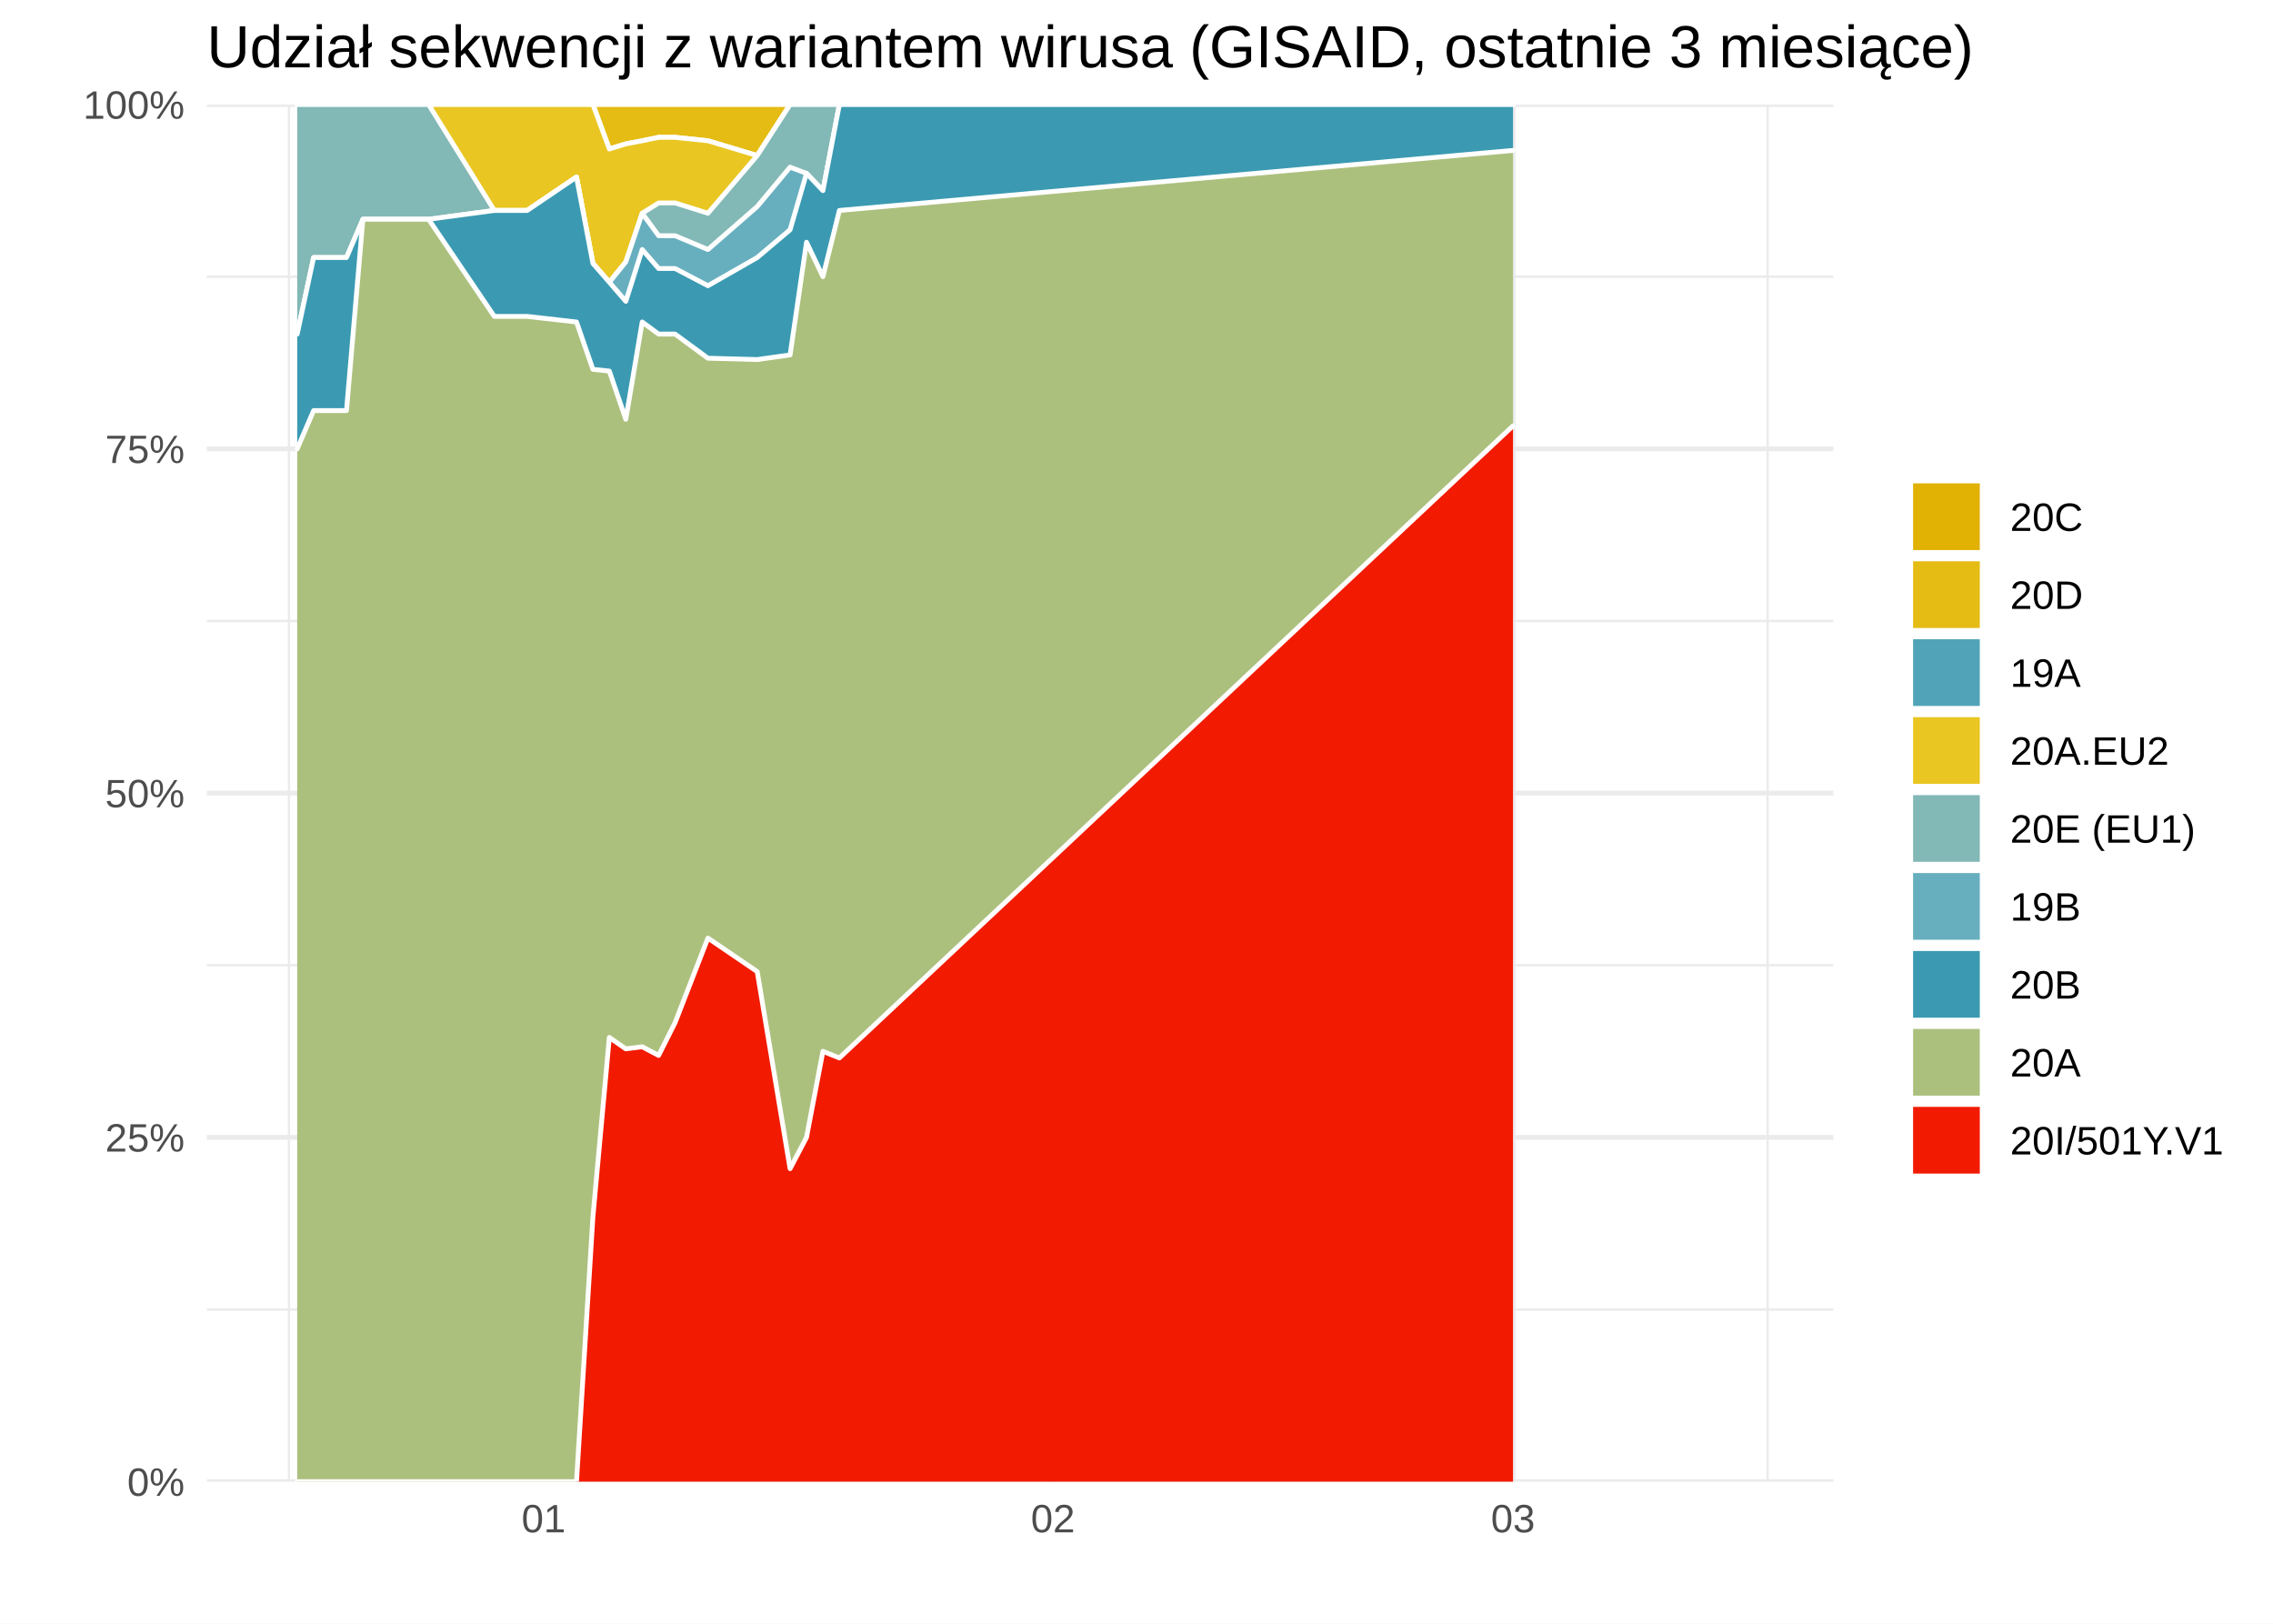
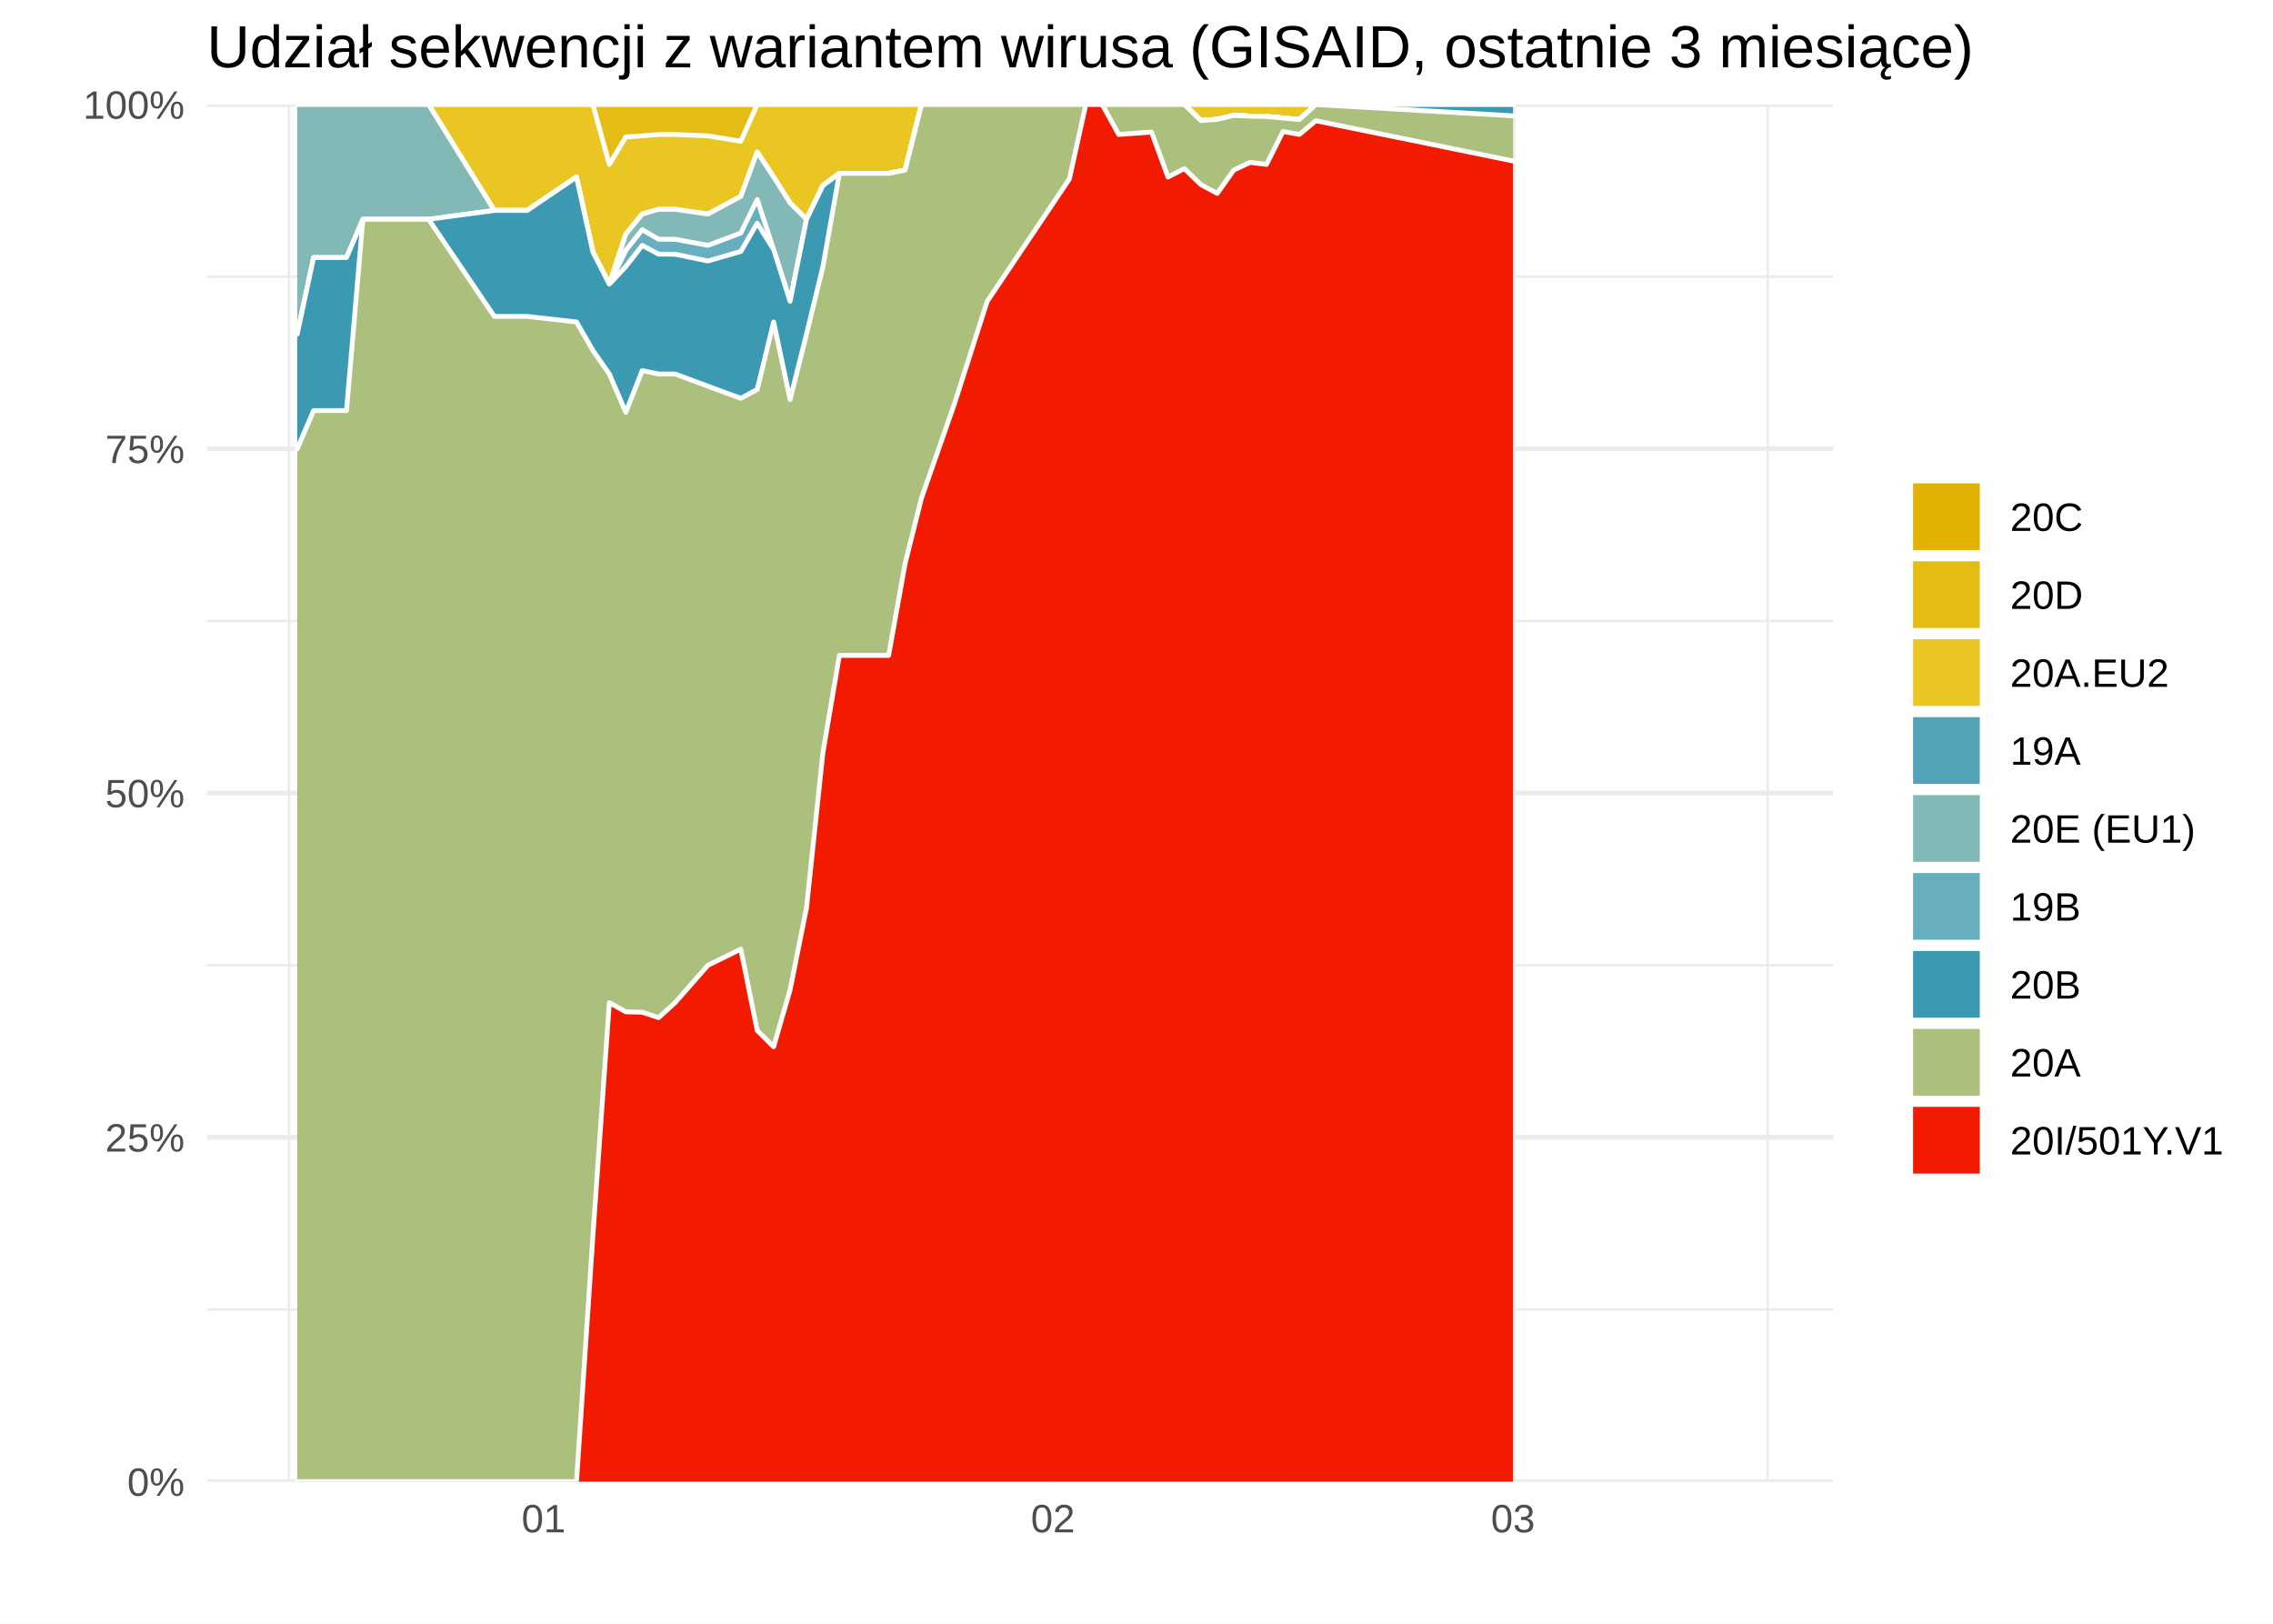
<svg xmlns="http://www.w3.org/2000/svg" class="svglite" width="504.00pt" height="360.00pt" viewBox="0 0 504.00 360.00">
  <defs>
    <style type="text/css">
    .svglite line, .svglite polyline, .svglite polygon, .svglite path, .svglite rect, .svglite circle {
      fill: none;
      stroke: #000000;
      stroke-linecap: round;
      stroke-linejoin: round;
      stroke-miterlimit: 10.00;
    }
  </style>
  </defs>
  <rect width="100%" height="100%" style="stroke: none; fill: #FFFFFF;" />
  <defs>
    <clipPath id="cpMC4wMHw1MDQuMDB8MC4wMHwzNjAuMDA=">
      <rect x="0.00" y="0.00" width="504.00" height="360.00" />
    </clipPath>
  </defs>
  <g clip-path="url(#cpMC4wMHw1MDQuMDB8MC4wMHwzNjAuMDA=)">
</g>
  <defs>
    <clipPath id="cpNDUuODZ8NDA2LjUyfDIzLjE4fDMyOC41MA==">
      <rect x="45.86" y="23.18" width="360.66" height="305.33" />
    </clipPath>
  </defs>
  <g clip-path="url(#cpNDUuODZ8NDA2LjUyfDIzLjE4fDMyOC41MA==)">
    <polyline points="45.86,290.34 406.52,290.34 " style="stroke-width: 0.53; stroke: #EBEBEB; stroke-linecap: butt;" />
    <polyline points="45.86,214.01 406.52,214.01 " style="stroke-width: 0.53; stroke: #EBEBEB; stroke-linecap: butt;" />
    <polyline points="45.86,137.67 406.52,137.67 " style="stroke-width: 0.53; stroke: #EBEBEB; stroke-linecap: butt;" />
    <polyline points="45.86,61.34 406.52,61.34 " style="stroke-width: 0.53; stroke: #EBEBEB; stroke-linecap: butt;" />
    <polyline points="64.08,328.50 64.08,23.18 " style="stroke-width: 0.53; stroke: #EBEBEB; stroke-linecap: butt;" />
    <polyline points="177.01,328.50 177.01,23.18 " style="stroke-width: 0.53; stroke: #EBEBEB; stroke-linecap: butt;" />
    <polyline points="284.48,328.50 284.48,23.18 " style="stroke-width: 0.53; stroke: #EBEBEB; stroke-linecap: butt;" />
    <polyline points="391.95,328.50 391.95,23.18 " style="stroke-width: 0.53; stroke: #EBEBEB; stroke-linecap: butt;" />
    <polyline points="45.86,328.50 406.52,328.50 " style="stroke-width: 1.07; stroke: #EBEBEB; stroke-linecap: butt;" />
    <polyline points="45.86,252.17 406.52,252.17 " style="stroke-width: 1.07; stroke: #EBEBEB; stroke-linecap: butt;" />
    <polyline points="45.86,175.84 406.52,175.84 " style="stroke-width: 1.07; stroke: #EBEBEB; stroke-linecap: butt;" />
    <polyline points="45.86,99.51 406.52,99.51 " style="stroke-width: 1.07; stroke: #EBEBEB; stroke-linecap: butt;" />
    <polyline points="45.86,23.18 406.52,23.18 " style="stroke-width: 1.07; stroke: #EBEBEB; stroke-linecap: butt;" />
    <polyline points="120.54,328.50 120.54,23.18 " style="stroke-width: 1.07; stroke: #EBEBEB; stroke-linecap: butt;" />
    <polyline points="233.47,328.50 233.47,23.18 " style="stroke-width: 1.07; stroke: #EBEBEB; stroke-linecap: butt;" />
    <polyline points="335.48,328.50 335.48,23.18 " style="stroke-width: 1.07; stroke: #EBEBEB; stroke-linecap: butt;" />
-     <polygon points="65.90,23.18 69.54,23.18 76.83,23.18 80.47,23.18 84.11,23.18 95.04,23.18 109.61,23.18 113.26,23.18 116.90,23.18 127.83,23.18 131.47,23.18 135.11,23.18 138.76,23.18 142.40,23.18 146.04,23.18 149.69,23.18 156.97,23.18 167.90,23.18 175.19,23.18 178.83,23.18 182.47,23.18 186.12,23.18 335.48,23.18 335.48,23.18 186.12,23.18 182.47,23.18 178.83,23.18 175.19,23.18 167.90,23.18 156.97,23.18 149.69,23.18 146.04,23.18 142.40,23.18 138.76,23.18 135.11,23.18 131.47,23.18 127.83,23.18 116.90,23.18 113.26,23.18 109.61,23.18 95.04,23.18 84.11,23.18 80.47,23.18 76.83,23.18 69.54,23.18 65.90,23.18 " style="stroke-width: 0.00; stroke: none; fill: #E1B103;" />
-     <polyline points="65.90,23.18 69.54,23.18 76.83,23.18 80.47,23.18 84.11,23.18 95.04,23.18 109.61,23.18 113.26,23.18 116.90,23.18 127.83,23.18 131.47,23.18 135.11,23.18 138.76,23.18 142.40,23.18 146.04,23.18 149.69,23.18 156.97,23.18 167.90,23.18 175.19,23.18 178.83,23.18 182.47,23.18 186.12,23.18 335.48,23.18 " style="stroke-width: 1.07; stroke: #FFFFFF;" />
-     <polygon points="65.90,23.18 69.54,23.18 76.83,23.18 80.47,23.18 84.11,23.18 95.04,23.18 109.61,23.18 113.26,23.18 116.90,23.18 127.83,23.18 131.47,23.18 135.11,23.18 138.76,23.18 142.40,23.18 146.04,23.18 149.69,23.18 156.97,23.18 167.90,23.18 175.19,23.18 178.83,23.18 182.47,23.18 186.12,23.18 335.48,23.18 335.48,23.18 186.12,23.18 182.47,23.18 178.83,23.18 175.19,23.18 167.90,34.49 156.97,31.21 149.69,30.45 146.04,30.45 142.40,31.21 138.76,31.90 135.11,33.03 131.47,23.18 127.83,23.18 116.90,23.18 113.26,23.18 109.61,23.18 95.04,23.18 84.11,23.18 80.47,23.18 76.83,23.18 69.54,23.18 65.90,23.18 " style="stroke-width: 0.00; stroke: none; fill: #E5BC13;" />
-     <polyline points="65.90,23.18 69.54,23.18 76.83,23.18 80.47,23.18 84.11,23.18 95.04,23.18 109.61,23.18 113.26,23.18 116.90,23.18 127.83,23.18 131.47,23.18 135.11,23.18 138.76,23.18 142.40,23.18 146.04,23.18 149.69,23.18 156.97,23.18 167.90,23.18 175.19,23.18 178.83,23.18 182.47,23.18 186.12,23.18 335.48,23.18 " style="stroke-width: 1.07; stroke: #FFFFFF;" />
-     <polygon points="65.90,23.18 69.54,23.18 76.83,23.18 80.47,23.18 84.11,23.18 95.04,23.18 109.61,23.18 113.26,23.18 116.90,23.18 127.83,23.18 131.47,23.18 135.11,33.03 138.76,31.90 142.40,31.21 146.04,30.45 149.69,30.45 156.97,31.21 167.90,34.49 175.19,23.18 178.83,23.18 182.47,23.18 186.12,23.18 335.48,23.18 335.48,23.18 186.12,23.18 182.47,23.18 178.83,23.18 175.19,23.18 167.90,34.49 156.97,31.21 149.69,30.45 146.04,30.45 142.40,31.21 138.76,31.90 135.11,33.03 131.47,23.18 127.83,23.18 116.90,23.18 113.26,23.18 109.61,23.18 95.04,23.18 84.11,23.18 80.47,23.18 76.83,23.18 69.54,23.18 65.90,23.18 " style="stroke-width: 0.00; stroke: none; fill: #51A4B8;" />
-     <polyline points="65.90,23.18 69.54,23.18 76.83,23.18 80.47,23.18 84.11,23.18 95.04,23.18 109.61,23.18 113.26,23.18 116.90,23.18 127.83,23.18 131.47,23.18 135.11,33.03 138.76,31.90 142.40,31.21 146.04,30.45 149.69,30.45 156.97,31.21 167.90,34.49 175.19,23.18 178.83,23.18 182.47,23.18 186.12,23.18 335.48,23.18 " style="stroke-width: 1.07; stroke: #FFFFFF;" />
-     <polygon points="65.90,23.18 69.54,23.18 76.83,23.18 80.47,23.18 84.11,23.18 95.04,23.18 109.61,23.18 113.26,23.18 116.90,23.18 127.83,23.18 131.47,23.18 135.11,33.03 138.76,31.90 142.40,31.21 146.04,30.45 149.69,30.45 156.97,31.21 167.90,34.49 175.19,23.18 178.83,23.18 182.47,23.18 186.12,23.18 335.48,23.18 335.48,23.18 186.12,23.18 182.47,23.18 178.83,23.18 175.19,23.18 167.90,34.49 156.97,47.28 149.69,44.99 146.04,44.99 142.40,47.28 138.76,58.07 135.11,62.57 131.47,58.41 127.83,39.25 116.90,46.66 113.26,46.66 109.61,46.66 95.04,23.18 84.11,23.18 80.47,23.18 76.83,23.18 69.54,23.18 65.90,23.18 " style="stroke-width: 0.00; stroke: none; fill: #E9C622;" />
-     <polyline points="65.90,23.18 69.54,23.18 76.83,23.18 80.47,23.18 84.11,23.18 95.04,23.18 109.61,23.18 113.26,23.18 116.90,23.18 127.83,23.18 131.47,23.18 135.11,33.03 138.76,31.90 142.40,31.21 146.04,30.45 149.69,30.45 156.97,31.21 167.90,34.49 175.19,23.18 178.83,23.18 182.47,23.18 186.12,23.18 335.48,23.18 " style="stroke-width: 1.07; stroke: #FFFFFF;" />
-     <polygon points="65.90,23.18 69.54,23.18 76.83,23.18 80.47,23.18 84.11,23.18 95.04,23.18 109.61,46.66 113.26,46.66 116.90,46.66 127.83,39.25 131.47,58.41 135.11,62.57 138.76,58.07 142.40,47.28 146.04,44.99 149.69,44.99 156.97,47.28 167.90,34.49 175.19,23.18 178.83,23.18 182.47,23.18 186.12,23.18 335.48,23.18 335.48,23.18 186.12,23.18 182.47,42.26 178.83,38.44 175.19,37.06 167.90,45.79 156.97,55.32 149.69,52.26 146.04,52.26 142.40,47.28 138.76,58.07 135.11,62.57 131.47,58.41 127.83,39.25 116.90,46.66 113.26,46.66 109.61,46.66 95.04,48.62 84.11,48.62 80.47,48.62 76.83,57.10 69.54,57.10 65.90,74.07 " style="stroke-width: 0.00; stroke: none; fill: #82B8B6;" />
-     <polyline points="65.90,23.18 69.54,23.18 76.83,23.18 80.47,23.18 84.11,23.18 95.04,23.18 109.61,46.66 113.26,46.66 116.90,46.66 127.83,39.25 131.47,58.41 135.11,62.57 138.76,58.07 142.40,47.28 146.04,44.99 149.69,44.99 156.97,47.28 167.90,34.49 175.19,23.18 178.83,23.18 182.47,23.18 186.12,23.18 335.48,23.18 " style="stroke-width: 1.07; stroke: #FFFFFF;" />
-     <polygon points="65.90,74.07 69.54,57.10 76.83,57.10 80.47,48.62 84.11,48.62 95.04,48.62 109.61,46.66 113.26,46.66 116.90,46.66 127.83,39.25 131.47,58.41 135.11,62.57 138.76,58.07 142.40,47.28 146.04,52.26 149.69,52.26 156.97,55.32 167.90,45.79 175.19,37.06 178.83,38.44 182.47,42.26 186.12,23.18 335.48,23.18 335.48,23.18 186.12,23.18 182.47,42.26 178.83,38.44 175.19,50.93 167.90,57.10 156.97,63.35 149.69,59.53 146.04,59.53 142.40,55.32 138.76,66.80 135.11,62.57 131.47,58.41 127.83,39.25 116.90,46.66 113.26,46.66 109.61,46.66 95.04,48.62 84.11,48.62 80.47,48.62 76.83,57.10 69.54,57.10 65.90,74.07 " style="stroke-width: 0.00; stroke: none; fill: #67AFBF;" />
-     <polyline points="65.90,74.07 69.54,57.10 76.83,57.10 80.47,48.62 84.11,48.62 95.04,48.62 109.61,46.66 113.26,46.66 116.90,46.66 127.83,39.25 131.47,58.41 135.11,62.57 138.76,58.07 142.40,47.28 146.04,52.26 149.69,52.26 156.97,55.32 167.90,45.79 175.19,37.06 178.83,38.44 182.47,42.26 186.12,23.18 335.48,23.18 " style="stroke-width: 1.07; stroke: #FFFFFF;" />
-     <polygon points="65.90,74.07 69.54,57.10 76.83,57.10 80.47,48.62 84.11,48.62 95.04,48.62 109.61,46.66 113.26,46.66 116.90,46.66 127.83,39.25 131.47,58.41 135.11,62.57 138.76,66.80 142.40,55.32 146.04,59.53 149.69,59.53 156.97,63.35 167.90,57.10 175.19,50.93 178.83,38.44 182.47,42.26 186.12,23.18 335.48,23.18 335.48,33.35 186.12,46.66 182.47,61.34 178.83,53.71 175.19,78.69 167.90,79.72 156.97,79.42 149.69,74.07 146.04,74.07 142.40,71.39 138.76,92.97 135.11,82.27 131.47,81.89 127.83,71.39 116.90,70.15 113.26,70.15 109.61,70.15 95.04,48.62 84.11,48.62 80.47,48.62 76.83,91.03 69.54,91.03 65.90,99.51 " style="stroke-width: 0.00; stroke: none; fill: #3B9AB2;" />
-     <polyline points="65.90,74.07 69.54,57.10 76.83,57.10 80.47,48.62 84.11,48.62 95.04,48.62 109.61,46.66 113.26,46.66 116.90,46.66 127.83,39.25 131.47,58.41 135.11,62.57 138.76,66.80 142.40,55.32 146.04,59.53 149.69,59.53 156.97,63.35 167.90,57.10 175.19,50.93 178.83,38.44 182.47,42.26 186.12,23.18 335.48,23.18 " style="stroke-width: 1.07; stroke: #FFFFFF;" />
-     <polygon points="65.90,99.51 69.54,91.03 76.83,91.03 80.47,48.62 84.11,48.62 95.04,48.62 109.61,70.15 113.26,70.15 116.90,70.15 127.83,71.39 131.47,81.89 135.11,82.27 138.76,92.97 142.40,71.39 146.04,74.07 149.69,74.07 156.97,79.42 167.90,79.72 175.19,78.69 178.83,53.71 182.47,61.34 186.12,46.66 335.48,33.35 335.48,94.42 186.12,234.56 182.47,233.09 178.83,252.17 175.19,259.11 167.90,215.42 156.97,207.98 149.69,226.73 146.04,234.00 142.40,232.08 138.76,232.54 135.11,230.01 131.47,269.79 127.83,328.50 116.90,328.50 113.26,328.50 109.61,328.50 95.04,328.50 84.11,328.50 80.47,328.50 76.83,328.50 69.54,328.50 65.90,328.50 " style="stroke-width: 0.00; stroke: none; fill: #ACC07E;" />
-     <polyline points="65.90,99.51 69.54,91.03 76.83,91.03 80.47,48.62 84.11,48.62 95.04,48.62 109.61,70.15 113.26,70.15 116.90,70.15 127.83,71.39 131.47,81.89 135.11,82.27 138.76,92.97 142.40,71.39 146.04,74.07 149.69,74.07 156.97,79.42 167.90,79.72 175.19,78.69 178.83,53.71 182.47,61.34 186.12,46.66 335.48,33.35 " style="stroke-width: 1.07; stroke: #FFFFFF;" />
-     <polygon points="65.90,328.50 69.54,328.50 76.83,328.50 80.47,328.50 84.11,328.50 95.04,328.50 109.61,328.50 113.26,328.50 116.90,328.50 127.83,328.50 131.47,269.79 135.11,230.01 138.76,232.54 142.40,232.08 146.04,234.00 149.69,226.73 156.97,207.98 167.90,215.42 175.19,259.11 178.83,252.17 182.47,233.09 186.12,234.56 335.48,94.42 335.48,328.50 186.12,328.50 182.47,328.50 178.83,328.50 175.19,328.50 167.90,328.50 156.97,328.50 149.69,328.50 146.04,328.50 142.40,328.50 138.76,328.50 135.11,328.50 131.47,328.50 127.83,328.50 116.90,328.50 113.26,328.50 109.61,328.50 95.04,328.50 84.11,328.50 80.47,328.50 76.83,328.50 69.54,328.50 65.90,328.50 " style="stroke-width: 0.00; stroke: none; fill: #F21A00;" />
-     <polyline points="65.90,328.50 69.54,328.50 76.83,328.50 80.47,328.50 84.11,328.50 95.04,328.50 109.61,328.50 113.26,328.50 116.90,328.50 127.83,328.50 131.47,269.79 135.11,230.01 138.76,232.54 142.40,232.08 146.04,234.00 149.69,226.73 156.97,207.98 167.90,215.42 175.19,259.11 178.83,252.17 182.47,233.09 186.12,234.56 335.48,94.42 " style="stroke-width: 1.07; stroke: #FFFFFF;" />
+     <polygon points="65.90,23.18 69.54,23.18 76.83,23.18 80.47,23.18 84.11,23.18 95.04,23.18 109.61,23.18 113.26,23.18 116.90,23.18 127.83,23.18 131.47,23.18 135.11,23.18 138.76,23.18 142.40,23.18 146.04,23.18 149.69,23.18 156.97,23.18 164.26,23.18 167.90,23.18 171.54,23.18 175.19,23.18 178.83,23.18 182.47,23.18 186.12,23.18 197.04,23.18 200.69,23.18 204.33,23.18 211.62,23.18 218.90,23.18 237.12,23.18 240.76,23.18 244.40,23.18 248.05,23.18 255.33,23.18 258.98,23.18 262.62,23.18 266.26,23.18 269.91,23.18 273.55,23.18 277.19,23.18 280.83,23.18 284.48,23.18 288.12,23.18 291.76,23.18 335.48,23.18 335.48,23.18 291.76,23.18 288.12,23.18 284.48,23.18 280.83,23.18 277.19,23.18 273.55,23.18 269.91,23.18 266.26,23.18 262.62,23.18 258.98,23.18 255.33,23.18 248.05,23.18 244.40,23.18 240.76,23.18 237.12,23.18 218.90,23.18 211.62,23.18 204.33,23.18 200.69,23.18 197.04,23.18 186.12,23.18 182.47,23.18 178.83,23.18 175.19,23.18 171.54,23.18 167.90,23.18 164.26,23.18 156.97,23.18 149.69,23.18 146.04,23.18 142.40,23.18 138.76,23.18 135.11,23.18 131.47,23.18 127.83,23.18 116.90,23.18 113.26,23.18 109.61,23.18 95.04,23.18 84.11,23.18 80.47,23.18 76.83,23.18 69.54,23.18 65.90,23.18 " style="stroke-width: 0.00; stroke: none; fill: #E1B103;" />
+     <polyline points="65.90,23.18 69.54,23.18 76.83,23.18 80.47,23.18 84.11,23.18 95.04,23.18 109.61,23.18 113.26,23.18 116.90,23.18 127.83,23.18 131.47,23.18 135.11,23.18 138.76,23.18 142.40,23.18 146.04,23.18 149.69,23.18 156.97,23.18 164.26,23.18 167.90,23.18 171.54,23.18 175.19,23.18 178.83,23.18 182.47,23.18 186.12,23.18 197.04,23.18 200.69,23.18 204.33,23.18 211.62,23.18 218.90,23.18 237.12,23.18 240.76,23.18 244.40,23.18 248.05,23.18 255.33,23.18 258.98,23.18 262.62,23.18 266.26,23.18 269.91,23.18 273.55,23.18 277.19,23.18 280.83,23.18 284.48,23.18 288.12,23.18 291.76,23.18 335.48,23.18 " style="stroke-width: 1.07; stroke: #FFFFFF;" />
+     <polygon points="65.90,23.18 69.54,23.18 76.83,23.18 80.47,23.18 84.11,23.18 95.04,23.18 109.61,23.18 113.26,23.18 116.90,23.18 127.83,23.18 131.47,23.18 135.11,23.18 138.76,23.18 142.40,23.18 146.04,23.18 149.69,23.18 156.97,23.18 164.26,23.18 167.90,23.18 171.54,23.18 175.19,23.18 178.83,23.18 182.47,23.18 186.12,23.18 197.04,23.18 200.69,23.18 204.33,23.18 211.62,23.18 218.90,23.18 237.12,23.18 240.76,23.18 244.40,23.18 248.05,23.18 255.33,23.18 258.98,23.18 262.62,23.18 266.26,23.18 269.91,23.18 273.55,23.18 277.19,23.18 280.83,23.18 284.48,23.18 288.12,23.18 291.76,23.18 335.48,23.18 335.48,23.18 291.76,23.18 288.12,23.18 284.48,23.18 280.83,23.18 277.19,23.18 273.55,23.18 269.91,23.18 266.26,23.18 262.62,23.18 258.98,23.18 255.33,23.18 248.05,23.18 244.40,23.18 240.76,23.18 237.12,23.18 218.90,23.18 211.62,23.18 204.33,23.18 200.69,23.18 197.04,23.18 186.12,23.18 182.47,23.18 178.83,23.18 175.19,23.18 171.54,23.18 167.90,23.18 164.26,31.32 156.97,30.12 149.69,29.81 146.04,29.81 142.40,30.12 138.76,30.36 135.11,36.45 131.47,23.18 127.83,23.18 116.90,23.18 113.26,23.18 109.61,23.18 95.04,23.18 84.11,23.18 80.47,23.18 76.83,23.18 69.54,23.18 65.90,23.18 " style="stroke-width: 0.00; stroke: none; fill: #E5BC13;" />
+     <polyline points="65.90,23.18 69.54,23.18 76.83,23.18 80.47,23.18 84.11,23.18 95.04,23.18 109.61,23.18 113.26,23.18 116.90,23.18 127.83,23.18 131.47,23.18 135.11,23.18 138.76,23.18 142.40,23.18 146.04,23.18 149.69,23.18 156.97,23.18 164.26,23.18 167.90,23.18 171.54,23.18 175.19,23.18 178.83,23.18 182.47,23.18 186.12,23.18 197.04,23.18 200.69,23.18 204.33,23.18 211.62,23.18 218.90,23.18 237.12,23.18 240.76,23.18 244.40,23.18 248.05,23.18 255.33,23.18 258.98,23.18 262.62,23.18 266.26,23.18 269.91,23.18 273.55,23.18 277.19,23.18 280.83,23.18 284.48,23.18 288.12,23.18 291.76,23.18 335.48,23.18 " style="stroke-width: 1.07; stroke: #FFFFFF;" />
+     <polygon points="65.90,23.18 69.54,23.18 76.83,23.18 80.47,23.18 84.11,23.18 95.04,23.18 109.61,23.18 113.26,23.18 116.90,23.18 127.83,23.18 131.47,23.18 135.11,36.45 138.76,30.36 142.40,30.12 146.04,29.81 149.69,29.81 156.97,30.12 164.26,31.32 167.90,23.18 171.54,23.18 175.19,23.18 178.83,23.18 182.47,23.18 186.12,23.18 197.04,23.18 200.69,23.18 204.33,23.18 211.62,23.18 218.90,23.18 237.12,23.18 240.76,23.18 244.40,23.18 248.05,23.18 255.33,23.18 258.98,23.18 262.62,23.18 266.26,23.18 269.91,23.18 273.55,23.18 277.19,23.18 280.83,23.18 284.48,23.18 288.12,23.18 291.76,23.18 335.48,23.18 335.48,23.18 291.76,23.18 288.12,26.50 284.48,26.17 280.83,25.83 277.19,25.74 273.55,25.60 269.91,26.46 266.26,26.73 262.62,23.18 258.98,23.18 255.33,23.18 248.05,23.18 244.40,23.18 240.76,23.18 237.12,23.18 218.90,23.18 211.62,23.18 204.33,23.18 200.69,37.72 197.04,38.44 186.12,38.44 182.47,41.14 178.83,48.62 175.19,44.99 171.54,39.25 167.90,33.71 164.26,43.53 156.97,47.46 149.69,46.41 146.04,46.41 142.40,47.46 138.76,51.91 135.11,63.00 131.47,55.89 127.83,39.25 116.90,46.66 113.26,46.66 109.61,46.66 95.04,23.18 84.11,23.18 80.47,23.18 76.83,23.18 69.54,23.18 65.90,23.18 " style="stroke-width: 0.00; stroke: none; fill: #E9C622;" />
+     <polyline points="65.90,23.18 69.54,23.18 76.83,23.18 80.47,23.18 84.11,23.18 95.04,23.18 109.61,23.18 113.26,23.18 116.90,23.18 127.83,23.18 131.47,23.18 135.11,36.45 138.76,30.36 142.40,30.12 146.04,29.81 149.69,29.81 156.97,30.12 164.26,31.32 167.90,23.18 171.54,23.18 175.19,23.18 178.83,23.18 182.47,23.18 186.12,23.18 197.04,23.18 200.69,23.18 204.33,23.18 211.62,23.18 218.90,23.18 237.12,23.18 240.76,23.18 244.40,23.18 248.05,23.18 255.33,23.18 258.98,23.18 262.62,23.18 266.26,23.18 269.91,23.18 273.55,23.18 277.19,23.18 280.83,23.18 284.48,23.18 288.12,23.18 291.76,23.18 335.48,23.18 " style="stroke-width: 1.07; stroke: #FFFFFF;" />
+     <polygon points="65.90,23.18 69.54,23.18 76.83,23.18 80.47,23.18 84.11,23.18 95.04,23.18 109.61,46.66 113.26,46.66 116.90,46.66 127.83,39.25 131.47,55.89 135.11,63.00 138.76,51.91 142.40,47.46 146.04,46.41 149.69,46.41 156.97,47.46 164.26,43.53 167.90,33.71 171.54,39.25 175.19,44.99 178.83,48.62 182.47,41.14 186.12,38.44 197.04,38.44 200.69,37.72 204.33,23.18 211.62,23.18 218.90,23.18 237.12,23.18 240.76,23.18 244.40,23.18 248.05,23.18 255.33,23.18 258.98,23.18 262.62,23.18 266.26,26.73 269.91,26.46 273.55,25.60 277.19,25.74 280.83,25.83 284.48,26.17 288.12,26.50 291.76,23.18 335.48,23.18 335.48,23.18 291.76,23.18 288.12,26.50 284.48,26.17 280.83,25.83 277.19,25.74 273.55,25.60 269.91,26.46 266.26,26.73 262.62,23.18 258.98,23.18 255.33,23.18 248.05,23.18 244.40,23.18 240.76,23.18 237.12,23.18 218.90,23.18 211.62,23.18 204.33,23.18 200.69,37.72 197.04,38.44 186.12,38.44 182.47,41.14 178.83,48.62 175.19,44.99 171.54,39.25 167.90,33.71 164.26,43.53 156.97,47.46 149.69,46.41 146.04,46.41 142.40,47.46 138.76,51.91 135.11,63.00 131.47,55.89 127.83,39.25 116.90,46.66 113.26,46.66 109.61,46.66 95.04,23.18 84.11,23.18 80.47,23.18 76.83,23.18 69.54,23.18 65.90,23.18 " style="stroke-width: 0.00; stroke: none; fill: #51A4B8;" />
+     <polyline points="65.90,23.18 69.54,23.18 76.83,23.18 80.47,23.18 84.11,23.18 95.04,23.18 109.61,46.66 113.26,46.66 116.90,46.66 127.83,39.25 131.47,55.89 135.11,63.00 138.76,51.91 142.40,47.46 146.04,46.41 149.69,46.41 156.97,47.46 164.26,43.53 167.90,33.71 171.54,39.25 175.19,44.99 178.83,48.62 182.47,41.14 186.12,38.44 197.04,38.44 200.69,37.72 204.33,23.18 211.62,23.18 218.90,23.18 237.12,23.18 240.76,23.18 244.40,23.18 248.05,23.18 255.33,23.18 258.98,23.18 262.62,23.18 266.26,26.73 269.91,26.46 273.55,25.60 277.19,25.74 280.83,25.83 284.48,26.17 288.12,26.50 291.76,23.18 335.48,23.18 " style="stroke-width: 1.07; stroke: #FFFFFF;" />
+     <polygon points="65.90,23.18 69.54,23.18 76.83,23.18 80.47,23.18 84.11,23.18 95.04,23.18 109.61,46.66 113.26,46.66 116.90,46.66 127.83,39.25 131.47,55.89 135.11,63.00 138.76,51.91 142.40,47.46 146.04,46.41 149.69,46.41 156.97,47.46 164.26,43.53 167.90,33.71 171.54,39.25 175.19,44.99 178.83,48.62 182.47,41.14 186.12,38.44 197.04,38.44 200.69,37.72 204.33,23.18 211.62,23.18 218.90,23.18 237.12,23.18 240.76,23.18 244.40,23.18 248.05,23.18 255.33,23.18 258.98,23.18 262.62,23.18 266.26,26.73 269.91,26.46 273.55,25.60 277.19,25.74 280.83,25.83 284.48,26.17 288.12,26.50 291.76,23.18 335.48,23.18 335.48,23.18 291.76,23.18 288.12,26.50 284.48,26.17 280.83,25.83 277.19,25.74 273.55,25.60 269.91,26.46 266.26,26.73 262.62,23.18 258.98,23.18 255.33,23.18 248.05,23.18 244.40,23.18 240.76,23.18 237.12,23.18 218.90,23.18 211.62,23.18 204.33,23.18 200.69,37.72 197.04,38.44 186.12,38.44 182.47,41.14 178.83,48.62 175.19,66.80 171.54,55.32 167.90,44.23 164.26,51.67 156.97,54.40 149.69,53.05 146.04,53.05 142.40,50.93 138.76,55.51 135.11,63.00 131.47,55.89 127.83,39.25 116.90,46.66 113.26,46.66 109.61,46.66 95.04,48.62 84.11,48.62 80.47,48.62 76.83,57.10 69.54,57.10 65.90,74.07 " style="stroke-width: 0.00; stroke: none; fill: #82B8B6;" />
+     <polyline points="65.90,23.18 69.54,23.18 76.83,23.18 80.47,23.18 84.11,23.18 95.04,23.18 109.61,46.66 113.26,46.66 116.90,46.66 127.83,39.25 131.47,55.89 135.11,63.00 138.76,51.91 142.40,47.46 146.04,46.41 149.69,46.41 156.97,47.46 164.26,43.53 167.90,33.71 171.54,39.25 175.19,44.99 178.83,48.62 182.47,41.14 186.12,38.44 197.04,38.44 200.69,37.72 204.33,23.18 211.62,23.18 218.90,23.18 237.12,23.18 240.76,23.18 244.40,23.18 248.05,23.18 255.33,23.18 258.98,23.18 262.62,23.18 266.26,26.73 269.91,26.46 273.55,25.60 277.19,25.74 280.83,25.83 284.48,26.17 288.12,26.50 291.76,23.18 335.48,23.18 " style="stroke-width: 1.07; stroke: #FFFFFF;" />
+     <polygon points="65.90,74.07 69.54,57.10 76.83,57.10 80.47,48.62 84.11,48.62 95.04,48.62 109.61,46.66 113.26,46.66 116.90,46.66 127.83,39.25 131.47,55.89 135.11,63.00 138.76,55.51 142.40,50.93 146.04,53.05 149.69,53.05 156.97,54.40 164.26,51.67 167.90,44.23 171.54,55.32 175.19,66.80 178.83,48.62 182.47,41.14 186.12,38.44 197.04,38.44 200.69,37.72 204.33,23.18 211.62,23.18 218.90,23.18 237.12,23.18 240.76,23.18 244.40,23.18 248.05,23.18 255.33,23.18 258.98,23.18 262.62,23.18 266.26,26.73 269.91,26.46 273.55,25.60 277.19,25.74 280.83,25.83 284.48,26.17 288.12,26.50 291.76,23.18 335.48,23.18 335.48,23.18 291.76,23.18 288.12,26.50 284.48,26.17 280.83,25.83 277.19,25.74 273.55,25.60 269.91,26.46 266.26,26.73 262.62,23.18 258.98,23.18 255.33,23.18 248.05,23.18 244.40,23.18 240.76,23.18 237.12,23.18 218.90,23.18 211.62,23.18 204.33,23.18 200.69,37.72 197.04,38.44 186.12,38.44 182.47,41.14 178.83,48.62 175.19,66.80 171.54,55.32 167.90,49.50 164.26,55.75 156.97,57.87 149.69,56.36 146.04,56.36 142.40,54.40 138.76,59.10 135.11,63.00 131.47,55.89 127.83,39.25 116.90,46.66 113.26,46.66 109.61,46.66 95.04,48.62 84.11,48.62 80.47,48.62 76.83,57.10 69.54,57.10 65.90,74.07 " style="stroke-width: 0.00; stroke: none; fill: #67AFBF;" />
+     <polyline points="65.90,74.07 69.54,57.10 76.83,57.10 80.47,48.62 84.11,48.62 95.04,48.62 109.61,46.66 113.26,46.66 116.90,46.66 127.83,39.25 131.47,55.89 135.11,63.00 138.76,55.51 142.40,50.93 146.04,53.05 149.69,53.05 156.97,54.40 164.26,51.67 167.90,44.23 171.54,55.32 175.19,66.80 178.83,48.62 182.47,41.14 186.12,38.44 197.04,38.44 200.69,37.72 204.33,23.18 211.62,23.18 218.90,23.18 237.12,23.18 240.76,23.18 244.40,23.18 248.05,23.18 255.33,23.18 258.98,23.18 262.62,23.18 266.26,26.73 269.91,26.46 273.55,25.60 277.19,25.74 280.83,25.83 284.48,26.17 288.12,26.50 291.76,23.18 335.48,23.18 " style="stroke-width: 1.07; stroke: #FFFFFF;" />
+     <polygon points="65.90,74.07 69.54,57.10 76.83,57.10 80.47,48.62 84.11,48.62 95.04,48.62 109.61,46.66 113.26,46.66 116.90,46.66 127.83,39.25 131.47,55.89 135.11,63.00 138.76,59.10 142.40,54.40 146.04,56.36 149.69,56.36 156.97,57.87 164.26,55.75 167.90,49.50 171.54,55.32 175.19,66.80 178.83,48.62 182.47,41.14 186.12,38.44 197.04,38.44 200.69,37.72 204.33,23.18 211.62,23.18 218.90,23.18 237.12,23.18 240.76,23.18 244.40,23.18 248.05,23.18 255.33,23.18 258.98,23.18 262.62,23.18 266.26,26.73 269.91,26.46 273.55,25.60 277.19,25.74 280.83,25.83 284.48,26.17 288.12,26.50 291.76,23.18 335.48,23.18 335.48,25.68 291.76,23.18 288.12,26.50 284.48,26.17 280.83,25.83 277.19,25.74 273.55,25.60 269.91,26.46 266.26,26.73 262.62,23.18 258.98,23.18 255.33,23.18 248.05,23.18 244.40,23.18 240.76,23.18 237.12,23.18 218.90,23.18 211.62,23.18 204.33,23.18 200.69,37.72 197.04,38.44 186.12,38.44 182.47,59.10 178.83,74.07 175.19,88.60 171.54,71.39 167.90,86.35 164.26,88.31 156.97,85.63 149.69,82.92 146.04,82.92 142.40,82.16 138.76,91.43 135.11,82.92 131.47,77.70 127.83,71.39 116.90,70.15 113.26,70.15 109.61,70.15 95.04,48.62 84.11,48.62 80.47,48.62 76.83,91.03 69.54,91.03 65.90,99.51 " style="stroke-width: 0.00; stroke: none; fill: #3B9AB2;" />
+     <polyline points="65.90,74.07 69.54,57.10 76.83,57.10 80.47,48.62 84.11,48.62 95.04,48.62 109.61,46.66 113.26,46.66 116.90,46.66 127.83,39.25 131.47,55.89 135.11,63.00 138.76,59.10 142.40,54.40 146.04,56.36 149.69,56.36 156.97,57.87 164.26,55.75 167.90,49.50 171.54,55.32 175.19,66.80 178.83,48.62 182.47,41.14 186.12,38.44 197.04,38.44 200.69,37.72 204.33,23.18 211.62,23.18 218.90,23.18 237.12,23.18 240.76,23.18 244.40,23.18 248.05,23.18 255.33,23.18 258.98,23.18 262.62,23.18 266.26,26.73 269.91,26.46 273.55,25.60 277.19,25.74 280.83,25.83 284.48,26.17 288.12,26.50 291.76,23.18 335.48,23.18 " style="stroke-width: 1.07; stroke: #FFFFFF;" />
+     <polygon points="65.90,99.51 69.54,91.03 76.83,91.03 80.47,48.62 84.11,48.62 95.04,48.62 109.61,70.15 113.26,70.15 116.90,70.15 127.83,71.39 131.47,77.70 135.11,82.92 138.76,91.43 142.40,82.16 146.04,82.92 149.69,82.92 156.97,85.63 164.26,88.31 167.90,86.35 171.54,71.39 175.19,88.60 178.83,74.07 182.47,59.10 186.12,38.44 197.04,38.44 200.69,37.72 204.33,23.18 211.62,23.18 218.90,23.18 237.12,23.18 240.76,23.18 244.40,23.18 248.05,23.18 255.33,23.18 258.98,23.18 262.62,23.18 266.26,26.73 269.91,26.46 273.55,25.60 277.19,25.74 280.83,25.83 284.48,26.17 288.12,26.50 291.76,23.18 335.48,25.68 335.48,35.69 291.76,26.77 288.12,29.81 284.48,29.16 280.83,36.45 277.19,36.01 273.55,37.72 269.91,42.88 266.26,40.93 262.62,37.38 258.98,39.25 255.33,29.28 248.05,29.81 244.40,23.18 240.76,23.18 237.12,39.68 218.90,66.80 211.62,89.55 204.33,110.41 200.69,124.95 197.04,145.31 186.12,145.31 182.47,166.86 178.83,201.28 175.19,219.46 171.54,232.08 167.90,228.48 164.26,210.44 156.97,214.01 149.69,222.30 146.04,225.62 142.40,224.42 138.76,224.33 135.11,222.30 131.47,273.98 127.83,328.50 116.90,328.50 113.26,328.50 109.61,328.50 95.04,328.50 84.11,328.50 80.47,328.50 76.83,328.50 69.54,328.50 65.90,328.50 " style="stroke-width: 0.00; stroke: none; fill: #ACC07E;" />
+     <polyline points="65.90,99.51 69.54,91.03 76.83,91.03 80.47,48.62 84.11,48.62 95.04,48.62 109.61,70.15 113.26,70.15 116.90,70.15 127.83,71.39 131.47,77.70 135.11,82.92 138.76,91.43 142.40,82.16 146.04,82.92 149.69,82.92 156.97,85.63 164.26,88.31 167.90,86.35 171.54,71.39 175.19,88.60 178.83,74.07 182.47,59.10 186.12,38.44 197.04,38.44 200.69,37.72 204.33,23.18 211.62,23.18 218.90,23.18 237.12,23.18 240.76,23.18 244.40,23.18 248.05,23.18 255.33,23.18 258.98,23.18 262.62,23.18 266.26,26.73 269.91,26.46 273.55,25.60 277.19,25.74 280.83,25.83 284.48,26.17 288.12,26.50 291.76,23.18 335.48,25.68 " style="stroke-width: 1.07; stroke: #FFFFFF;" />
+     <polygon points="65.90,328.50 69.54,328.50 76.83,328.50 80.47,328.50 84.11,328.50 95.04,328.50 109.61,328.50 113.26,328.50 116.90,328.50 127.83,328.50 131.47,273.98 135.11,222.30 138.76,224.33 142.40,224.42 146.04,225.62 149.69,222.30 156.97,214.01 164.26,210.44 167.90,228.48 171.54,232.08 175.19,219.46 178.83,201.28 182.47,166.86 186.12,145.31 197.04,145.31 200.69,124.95 204.33,110.41 211.62,89.55 218.90,66.80 237.12,39.68 240.76,23.18 244.40,23.18 248.05,29.81 255.33,29.28 258.98,39.25 262.62,37.38 266.26,40.93 269.91,42.88 273.55,37.72 277.19,36.01 280.83,36.45 284.48,29.16 288.12,29.81 291.76,26.77 335.48,35.69 335.48,328.50 291.76,328.50 288.12,328.50 284.48,328.50 280.83,328.50 277.19,328.50 273.55,328.50 269.91,328.50 266.26,328.50 262.62,328.50 258.98,328.50 255.33,328.50 248.05,328.50 244.40,328.50 240.76,328.50 237.12,328.50 218.90,328.50 211.62,328.50 204.33,328.50 200.69,328.50 197.04,328.50 186.12,328.50 182.47,328.50 178.83,328.50 175.19,328.50 171.54,328.50 167.90,328.50 164.26,328.50 156.97,328.50 149.69,328.50 146.04,328.50 142.40,328.50 138.76,328.50 135.11,328.50 131.47,328.50 127.83,328.50 116.90,328.50 113.26,328.50 109.61,328.50 95.04,328.50 84.11,328.50 80.47,328.50 76.83,328.50 69.54,328.50 65.90,328.50 " style="stroke-width: 0.00; stroke: none; fill: #F21A00;" />
+     <polyline points="65.90,328.50 69.54,328.50 76.83,328.50 80.47,328.50 84.11,328.50 95.04,328.50 109.61,328.50 113.26,328.50 116.90,328.50 127.83,328.50 131.47,273.98 135.11,222.30 138.76,224.33 142.40,224.42 146.04,225.62 149.69,222.30 156.97,214.01 164.26,210.44 167.90,228.48 171.54,232.08 175.19,219.46 178.83,201.28 182.47,166.86 186.12,145.31 197.04,145.31 200.69,124.95 204.33,110.41 211.62,89.55 218.90,66.80 237.12,39.68 240.76,23.18 244.40,23.18 248.05,29.81 255.33,29.28 258.98,39.25 262.62,37.38 266.26,40.93 269.91,42.88 273.55,37.72 277.19,36.01 280.83,36.45 284.48,29.16 288.12,29.81 291.76,26.77 335.48,35.69 " style="stroke-width: 1.07; stroke: #FFFFFF;" />
  </g>
  <g clip-path="url(#cpMC4wMHw1MDQuMDB8MC4wMHwzNjAuMDA=)">
    <text x="40.93" y="331.65" text-anchor="end" style="font-size: 8.80px; fill: #4D4D4D; font-family: Arial;" textLength="12.72px" lengthAdjust="spacingAndGlyphs">0%</text>
    <text x="40.93" y="255.32" text-anchor="end" style="font-size: 8.80px; fill: #4D4D4D; font-family: Arial;" textLength="17.62px" lengthAdjust="spacingAndGlyphs">25%</text>
    <text x="40.93" y="178.99" text-anchor="end" style="font-size: 8.80px; fill: #4D4D4D; font-family: Arial;" textLength="17.62px" lengthAdjust="spacingAndGlyphs">50%</text>
    <text x="40.93" y="102.66" text-anchor="end" style="font-size: 8.80px; fill: #4D4D4D; font-family: Arial;" textLength="17.62px" lengthAdjust="spacingAndGlyphs">75%</text>
    <text x="40.93" y="26.33" text-anchor="end" style="font-size: 8.80px; fill: #4D4D4D; font-family: Arial;" textLength="22.51px" lengthAdjust="spacingAndGlyphs">100%</text>
    <text x="120.54" y="339.74" text-anchor="middle" style="font-size: 8.80px; fill: #4D4D4D; font-family: Arial;" textLength="9.79px" lengthAdjust="spacingAndGlyphs">01</text>
    <text x="233.47" y="339.74" text-anchor="middle" style="font-size: 8.80px; fill: #4D4D4D; font-family: Arial;" textLength="9.79px" lengthAdjust="spacingAndGlyphs">02</text>
    <text x="335.48" y="339.74" text-anchor="middle" style="font-size: 8.80px; fill: #4D4D4D; font-family: Arial;" textLength="9.79px" lengthAdjust="spacingAndGlyphs">03</text>
    <rect x="423.66" y="106.63" width="15.86" height="15.86" style="stroke-width: 1.07; stroke: #FFFFFF; stroke-linecap: square; stroke-linejoin: miter; fill: #E1B103;" />
    <rect x="423.66" y="123.91" width="15.86" height="15.86" style="stroke-width: 1.07; stroke: #FFFFFF; stroke-linecap: square; stroke-linejoin: miter; fill: #E5BC13;" />
-     <rect x="423.66" y="141.19" width="15.86" height="15.86" style="stroke-width: 1.07; stroke: #FFFFFF; stroke-linecap: square; stroke-linejoin: miter; fill: #51A4B8;" />
-     <rect x="423.66" y="158.47" width="15.86" height="15.86" style="stroke-width: 1.07; stroke: #FFFFFF; stroke-linecap: square; stroke-linejoin: miter; fill: #E9C622;" />
+     <rect x="423.66" y="141.19" width="15.86" height="15.86" style="stroke-width: 1.07; stroke: #FFFFFF; stroke-linecap: square; stroke-linejoin: miter; fill: #E9C622;" />
+     <rect x="423.66" y="158.47" width="15.86" height="15.86" style="stroke-width: 1.07; stroke: #FFFFFF; stroke-linecap: square; stroke-linejoin: miter; fill: #51A4B8;" />
    <rect x="423.66" y="175.75" width="15.86" height="15.86" style="stroke-width: 1.07; stroke: #FFFFFF; stroke-linecap: square; stroke-linejoin: miter; fill: #82B8B6;" />
    <rect x="423.66" y="193.03" width="15.86" height="15.86" style="stroke-width: 1.07; stroke: #FFFFFF; stroke-linecap: square; stroke-linejoin: miter; fill: #67AFBF;" />
    <rect x="423.66" y="210.31" width="15.86" height="15.86" style="stroke-width: 1.07; stroke: #FFFFFF; stroke-linecap: square; stroke-linejoin: miter; fill: #3B9AB2;" />
    <rect x="423.66" y="227.59" width="15.86" height="15.86" style="stroke-width: 1.07; stroke: #FFFFFF; stroke-linecap: square; stroke-linejoin: miter; fill: #ACC07E;" />
    <rect x="423.66" y="244.87" width="15.86" height="15.86" style="stroke-width: 1.07; stroke: #FFFFFF; stroke-linecap: square; stroke-linejoin: miter; fill: #F21A00;" />
    <text x="445.72" y="117.71" style="font-size: 8.80px; font-family: Arial;" textLength="16.14px" lengthAdjust="spacingAndGlyphs">20C</text>
    <text x="445.72" y="134.99" style="font-size: 8.80px; font-family: Arial;" textLength="16.14px" lengthAdjust="spacingAndGlyphs">20D</text>
-     <text x="445.72" y="152.27" style="font-size: 8.80px; font-family: Arial;" textLength="15.66px" lengthAdjust="spacingAndGlyphs">19A</text>
-     <text x="445.72" y="169.55" style="font-size: 8.80px; font-family: Arial;" textLength="35.22px" lengthAdjust="spacingAndGlyphs">20A.EU2</text>
+     <text x="445.72" y="152.27" style="font-size: 8.80px; font-family: Arial;" textLength="35.22px" lengthAdjust="spacingAndGlyphs">20A.EU2</text>
+     <text x="445.72" y="169.55" style="font-size: 8.80px; font-family: Arial;" textLength="15.66px" lengthAdjust="spacingAndGlyphs">19A</text>
    <text x="445.72" y="186.83" style="font-size: 8.80px; font-family: Arial;" textLength="41.08px" lengthAdjust="spacingAndGlyphs">20E (EU1)</text>
    <text x="445.72" y="204.11" style="font-size: 8.80px; font-family: Arial;" textLength="15.66px" lengthAdjust="spacingAndGlyphs">19B</text>
    <text x="445.72" y="221.39" style="font-size: 8.80px; font-family: Arial;" textLength="15.66px" lengthAdjust="spacingAndGlyphs">20B</text>
    <text x="445.72" y="238.67" style="font-size: 8.80px; font-family: Arial;" textLength="15.66px" lengthAdjust="spacingAndGlyphs">20A</text>
    <text x="445.72" y="255.95" style="font-size: 8.80px; font-family: Arial;" textLength="47.33px" lengthAdjust="spacingAndGlyphs">20I/501Y.V1</text>
    <text x="45.86" y="14.93" style="font-size: 13.20px; font-family: Arial;" textLength="391.46px" lengthAdjust="spacingAndGlyphs">Udział sekwencji z wariantem wirusa (GISAID, ostatnie 3 miesiące)</text>
  </g>
</svg>
